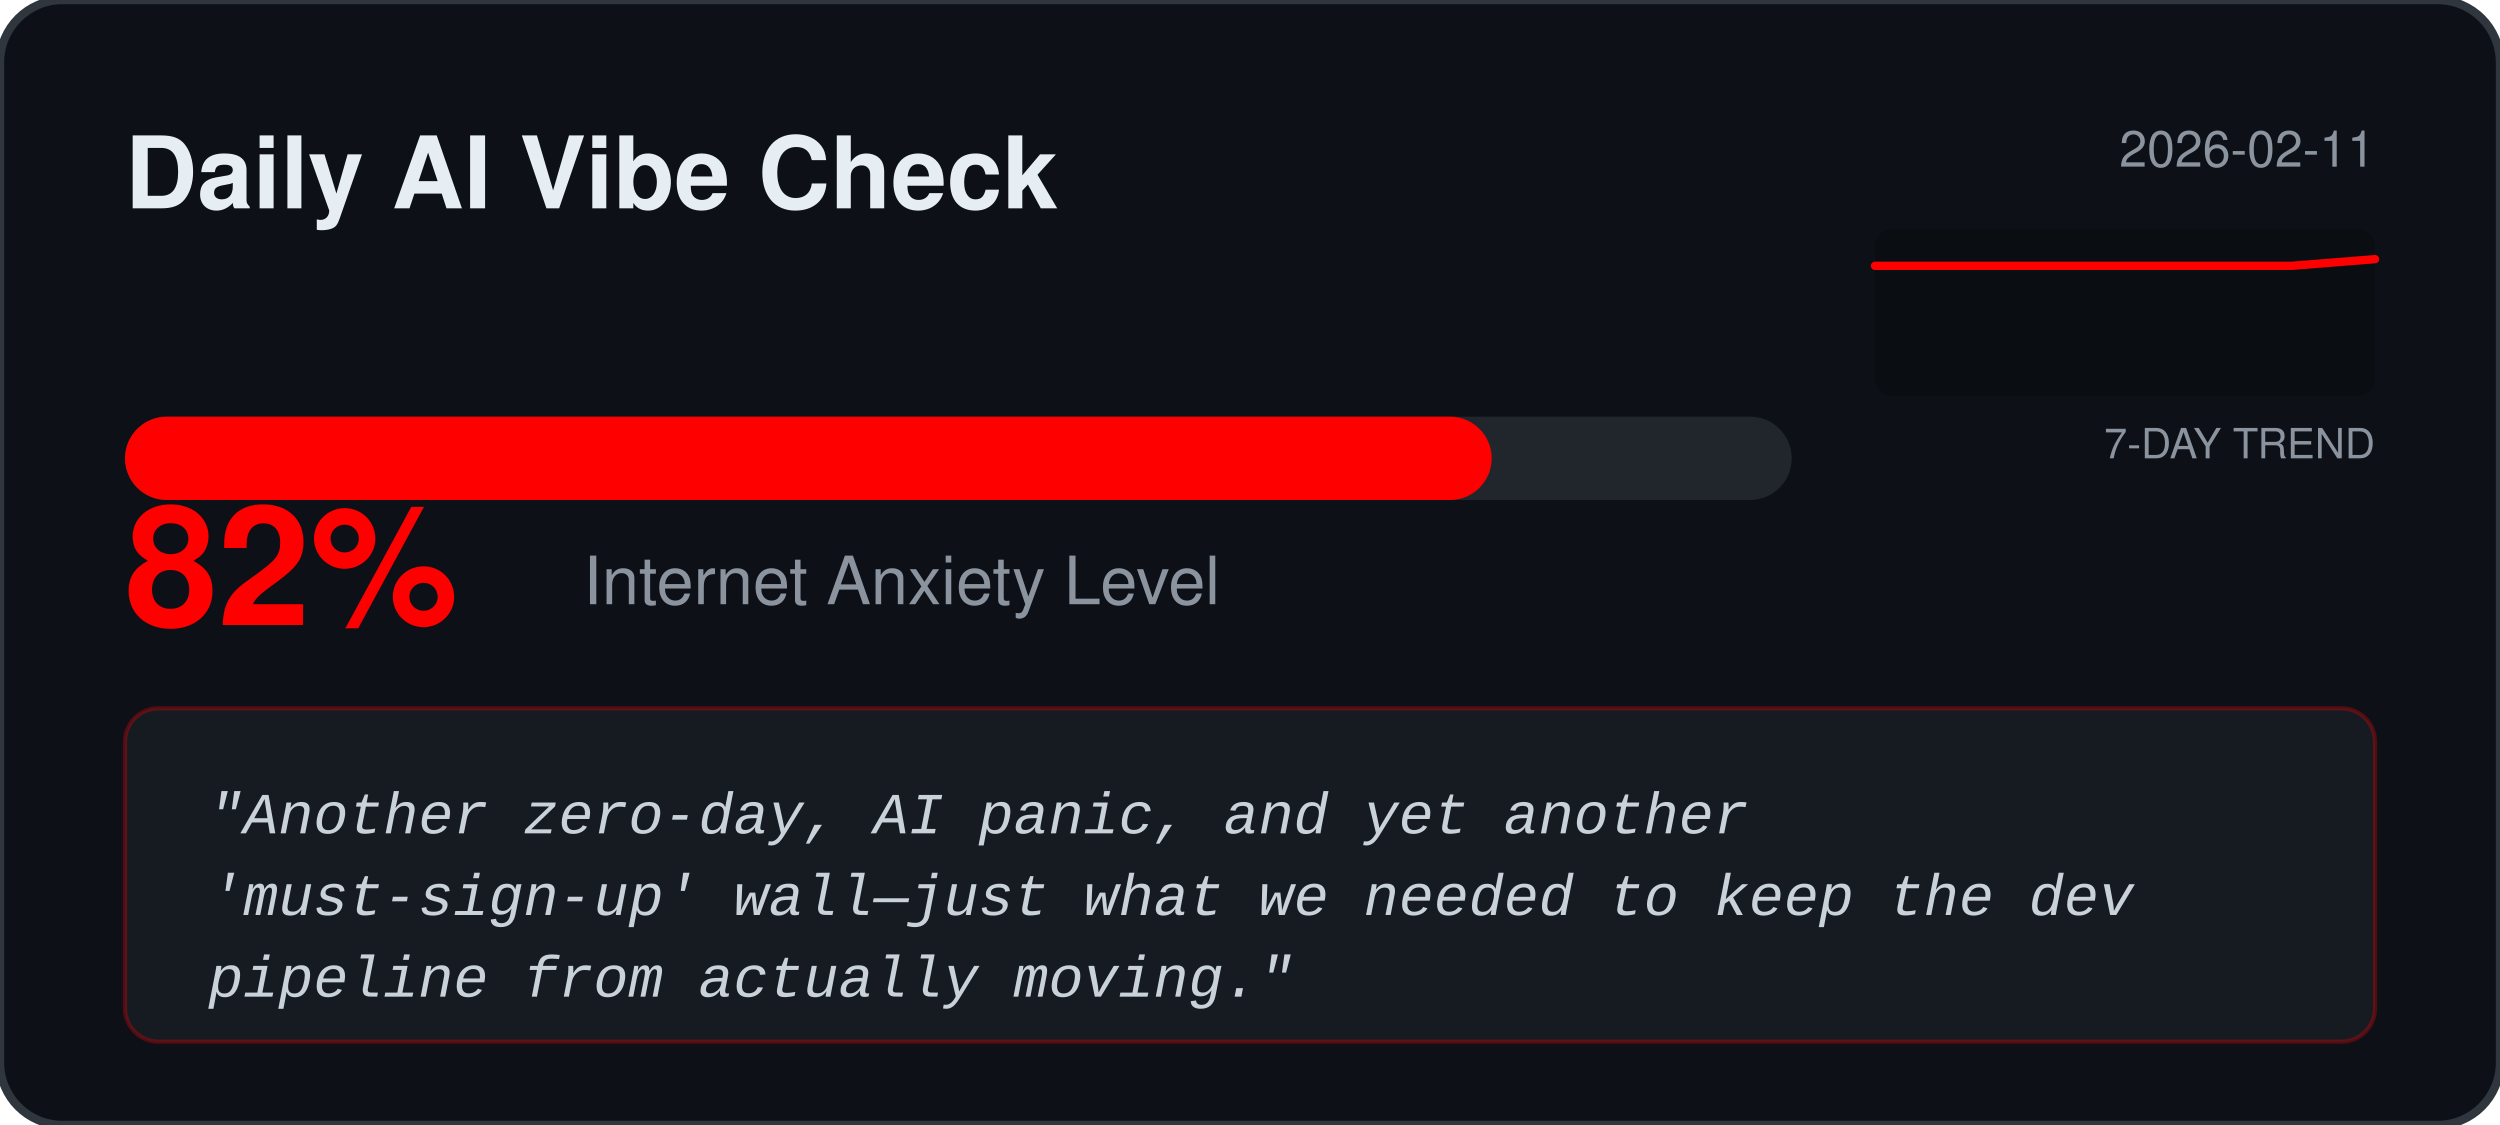
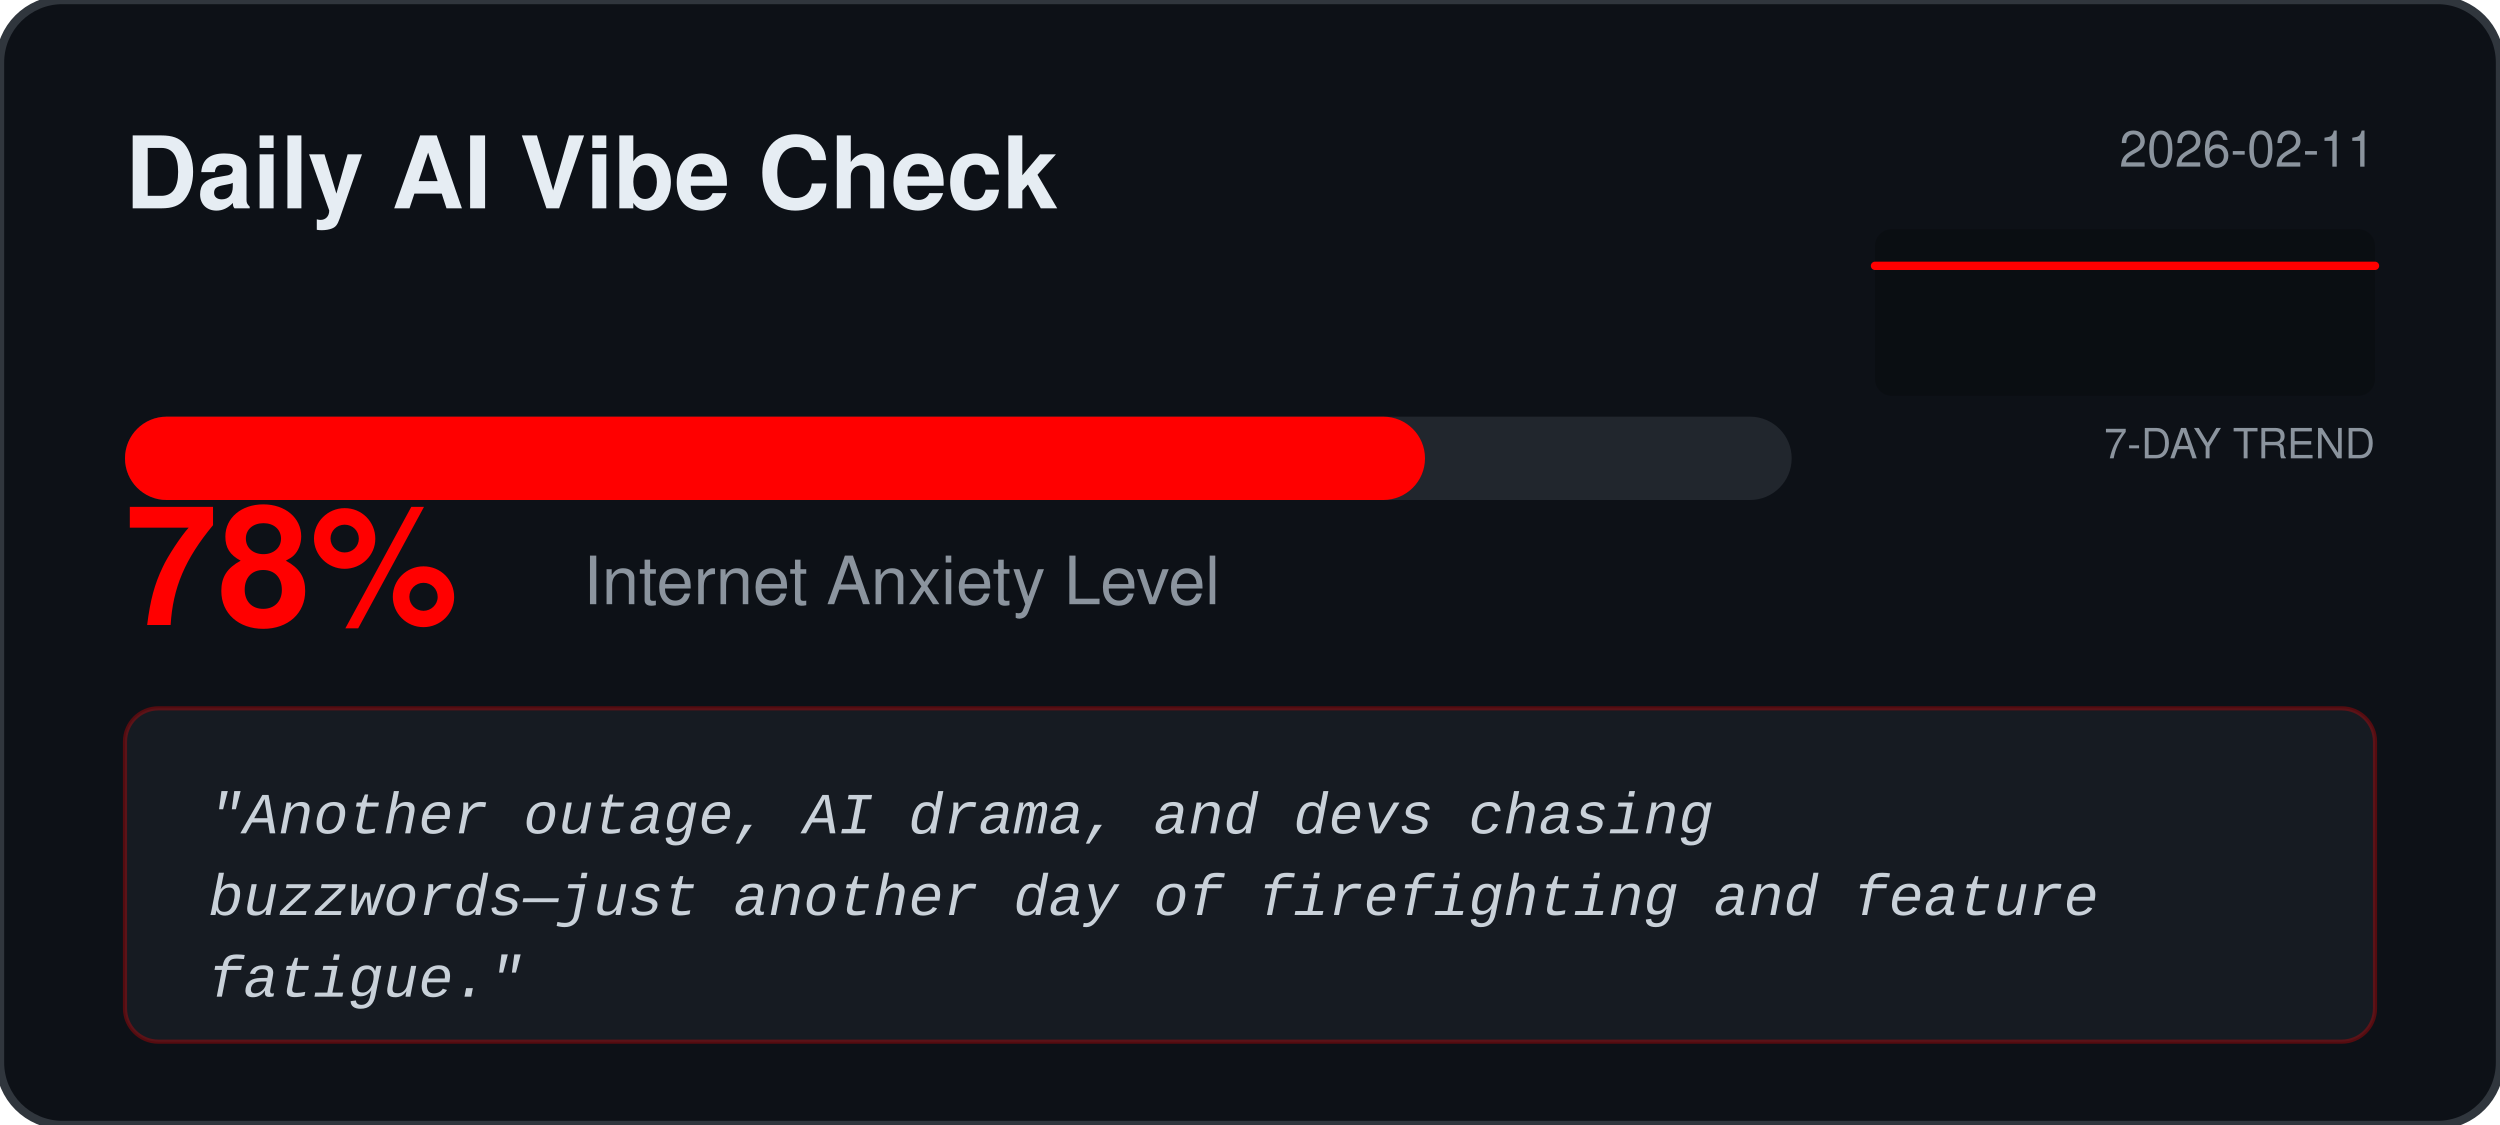
<svg xmlns="http://www.w3.org/2000/svg" width="600" height="270" viewBox="0 0 600 270" fill="none">
  <rect width="600" height="270" rx="15" fill="#0D1117" stroke="#30363D" stroke-width="2" />
  <text x="30" y="50" fill="#E6EDF3" font-family="Segoe UI, Helvetica, sans-serif" font-weight="bold" font-size="24">Daily AI Vibe Check</text>
  <text x="570" y="40" fill="#8B949E" font-family="Segoe UI, Helvetica, sans-serif" font-size="12" text-anchor="end">2026-02-11</text>
  <rect x="450" y="55" width="120" height="40" fill="#000000" fill-opacity="0.2" rx="4" />
  <text x="570" y="110" fill="#8B949E" font-family="Segoe UI, Helvetica, sans-serif" font-size="10" text-anchor="end">7-DAY TREND</text>
-   <polyline points="450.0,63.8 470.0,63.8 490.0,63.8 510.0,63.8 530.0,63.8 550.0,63.8 570.0,62.2" fill="none" stroke="#FF0000" stroke-width="2" stroke-linecap="round" stroke-linejoin="round" />
+   <polyline points="450.0,63.8 470.0,63.8 490.0,63.8 510.0,63.8 530.0,63.8 550.0,63.8 570.0,63.8" fill="none" stroke="#FF0000" stroke-width="2" stroke-linecap="round" stroke-linejoin="round" />
  <rect x="30" y="100" width="400" height="20" rx="10" fill="#21262D" />
-   <rect x="30" y="100" width="328.0" height="20" rx="10" fill="#FF0000" />
-   <text x="30" y="150" fill="#FF0000" font-family="Segoe UI, Helvetica, sans-serif" font-weight="bold" font-size="40">82%</text>
+   <rect x="30" y="100" width="312.0" height="20" rx="10" fill="#FF0000" />
+   <text x="30" y="150" fill="#FF0000" font-family="Segoe UI, Helvetica, sans-serif" font-weight="bold" font-size="40">78%</text>
  <text x="140" y="145" fill="#8B949E" font-family="Segoe UI, Helvetica, sans-serif" font-size="16">Internet Anxiety Level</text>
  <rect x="30" y="170" width="540" height="80" rx="8" fill="#161B22" stroke="#FF0000" stroke-opacity="0.3" />
  <text x="50" y="200" fill="#C9D1D9" font-family="Courier New, monospace" font-size="14" font-style="italic">
-     <tspan x="50" dy="0">"Another zero‑day, AI panic, and yet another</tspan>
-     <tspan x="50" dy="1.4em">'must‑sign‑up' wall—just what we needed to keep the dev</tspan>
-     <tspan x="50" dy="1.4em">pipeline from actually moving."</tspan>
+     <tspan x="50" dy="0">"Another outage, AI drama, and devs chasing</tspan>
+     <tspan x="50" dy="1.4em">buzzwords—just another day of firefighting and feature</tspan>
+     <tspan x="50" dy="1.4em">fatigue."</tspan>
  </text>
</svg>
